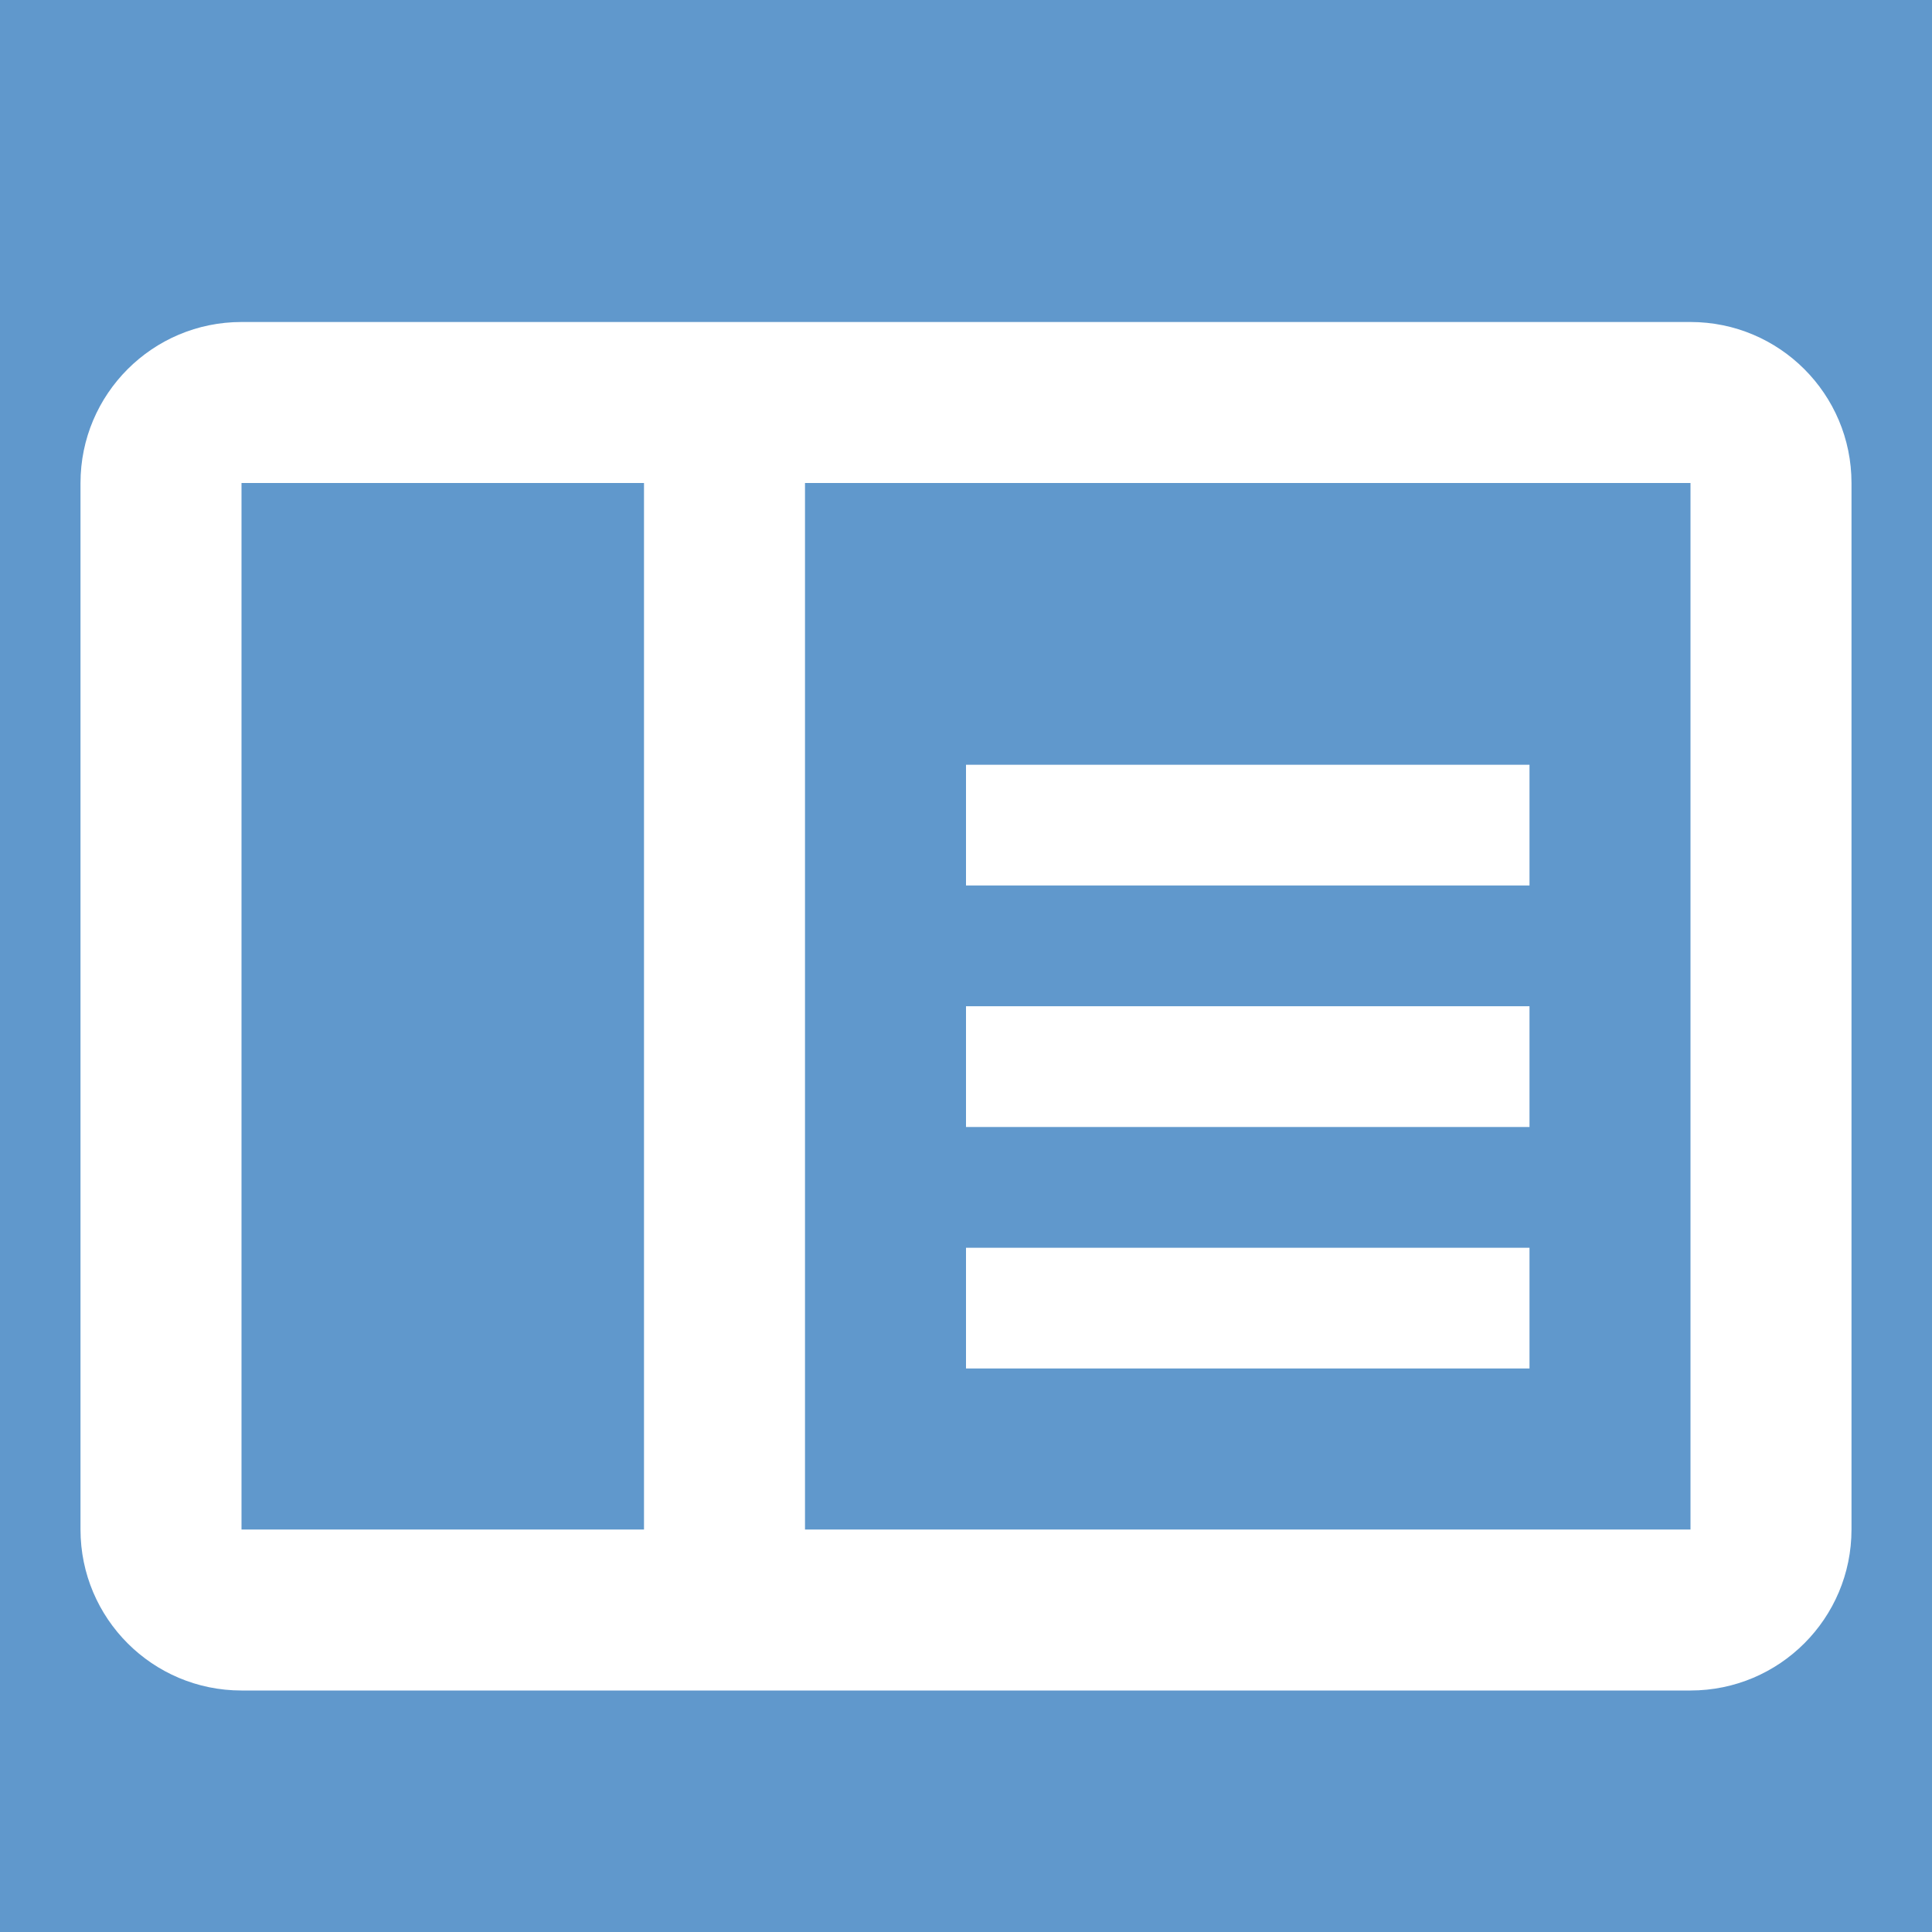
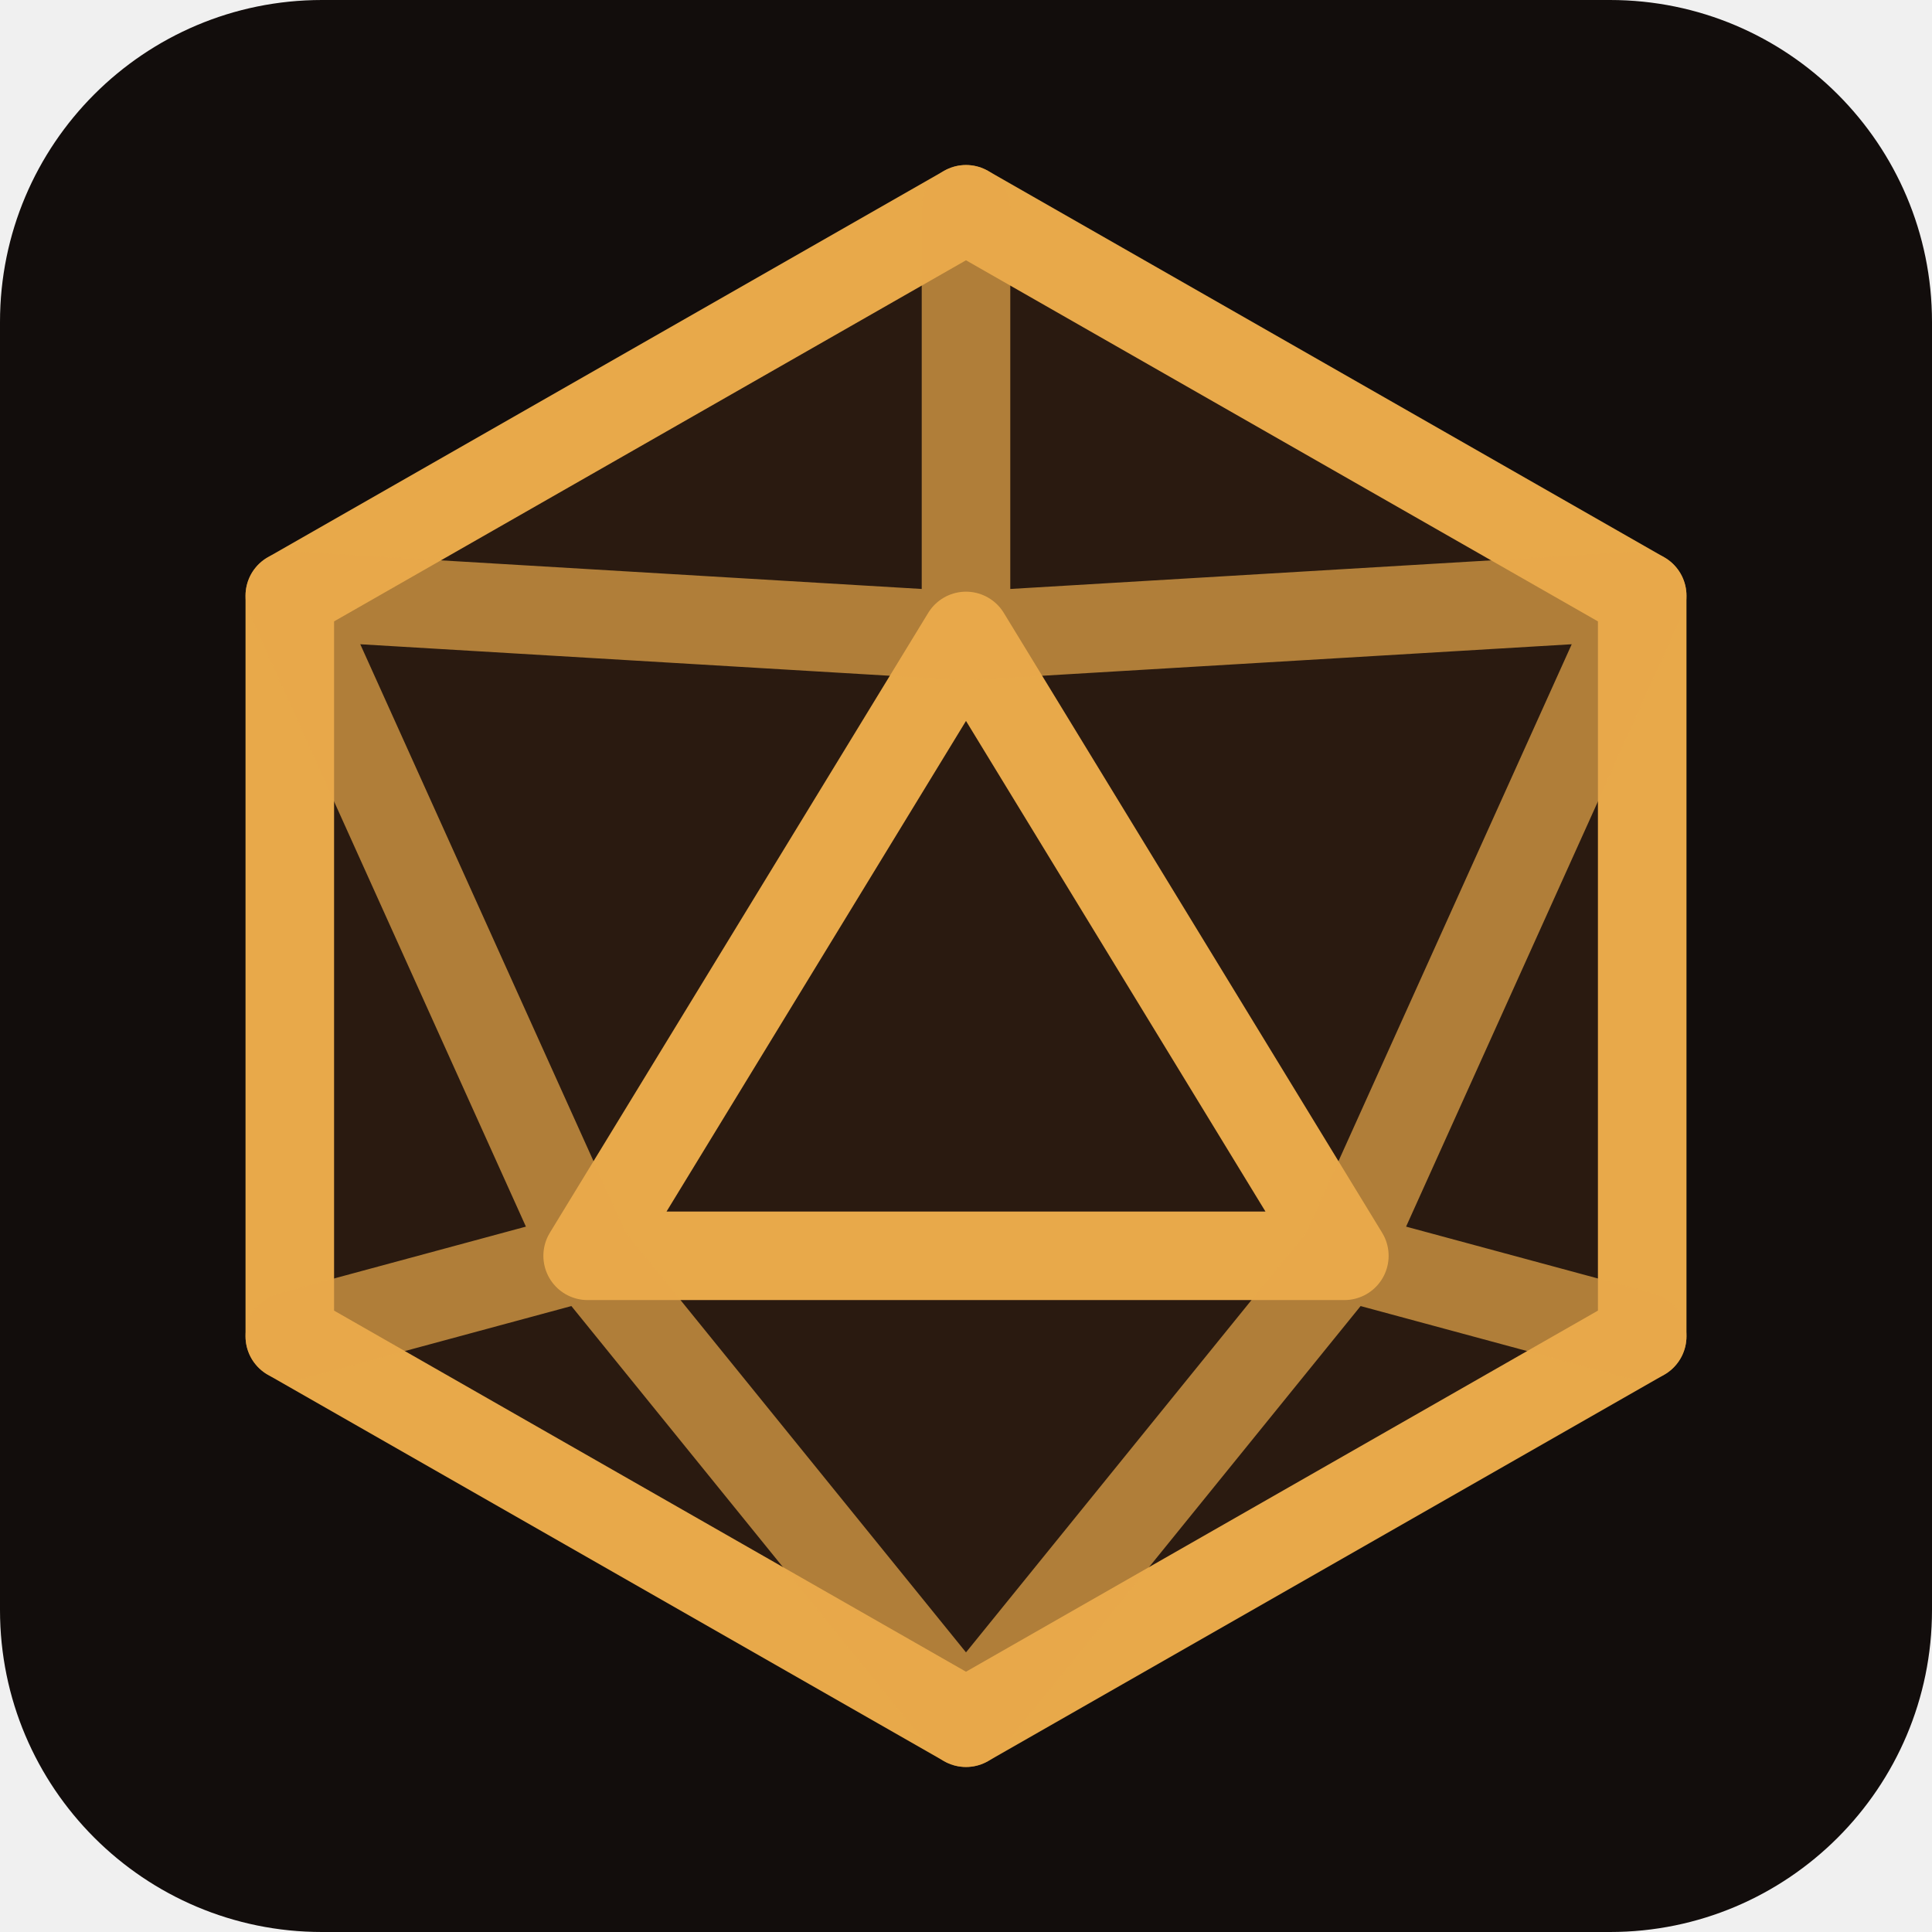
<svg xmlns="http://www.w3.org/2000/svg" viewBox="0 0 24 24">
-   <rect width="24" height="24" fill="#6098CC" />
-   <path d="M21,4H3A2,2 0 0,0 1,6V19A2,2 0 0,0 3,21H21A2,2 0 0,0 23,19V6A2,2 0 0,0 21,4M3,19V6H8V19H3M10,19V6H21V19H10M12,9.5H19V11H12V9.5M12,12.5H19V14H12V12.5M12,15.5H19V17H12V15.5Z" fill="white" />
+   <rect width="24" height="24" rx="4" fill="#120d0c" />
+   <g fill="none" stroke="#e8a94a" stroke-width="1.1" stroke-linejoin="round" stroke-linecap="round">
+     <path d="M12 2.6 20.4 7.4v9.2L12 21.4l-8.4-4.8V7.4Z" fill="#2a1a10" />
+     <path d="M12 7.9 16.7 15.6H7.3Z" />
+     <path d="M12 2.6v5.3M3.6 7.4 12 7.9l8.4-.5M3.6 7.4l3.7 8.2M20.4 7.4l-3.7 8.2M3.6 16.6l3.7-1M20.4 16.6l-3.7-1M7.3 15.6 12 21.4l4.7-5.8" stroke-opacity="0.7" />
+   </g>
</svg>
